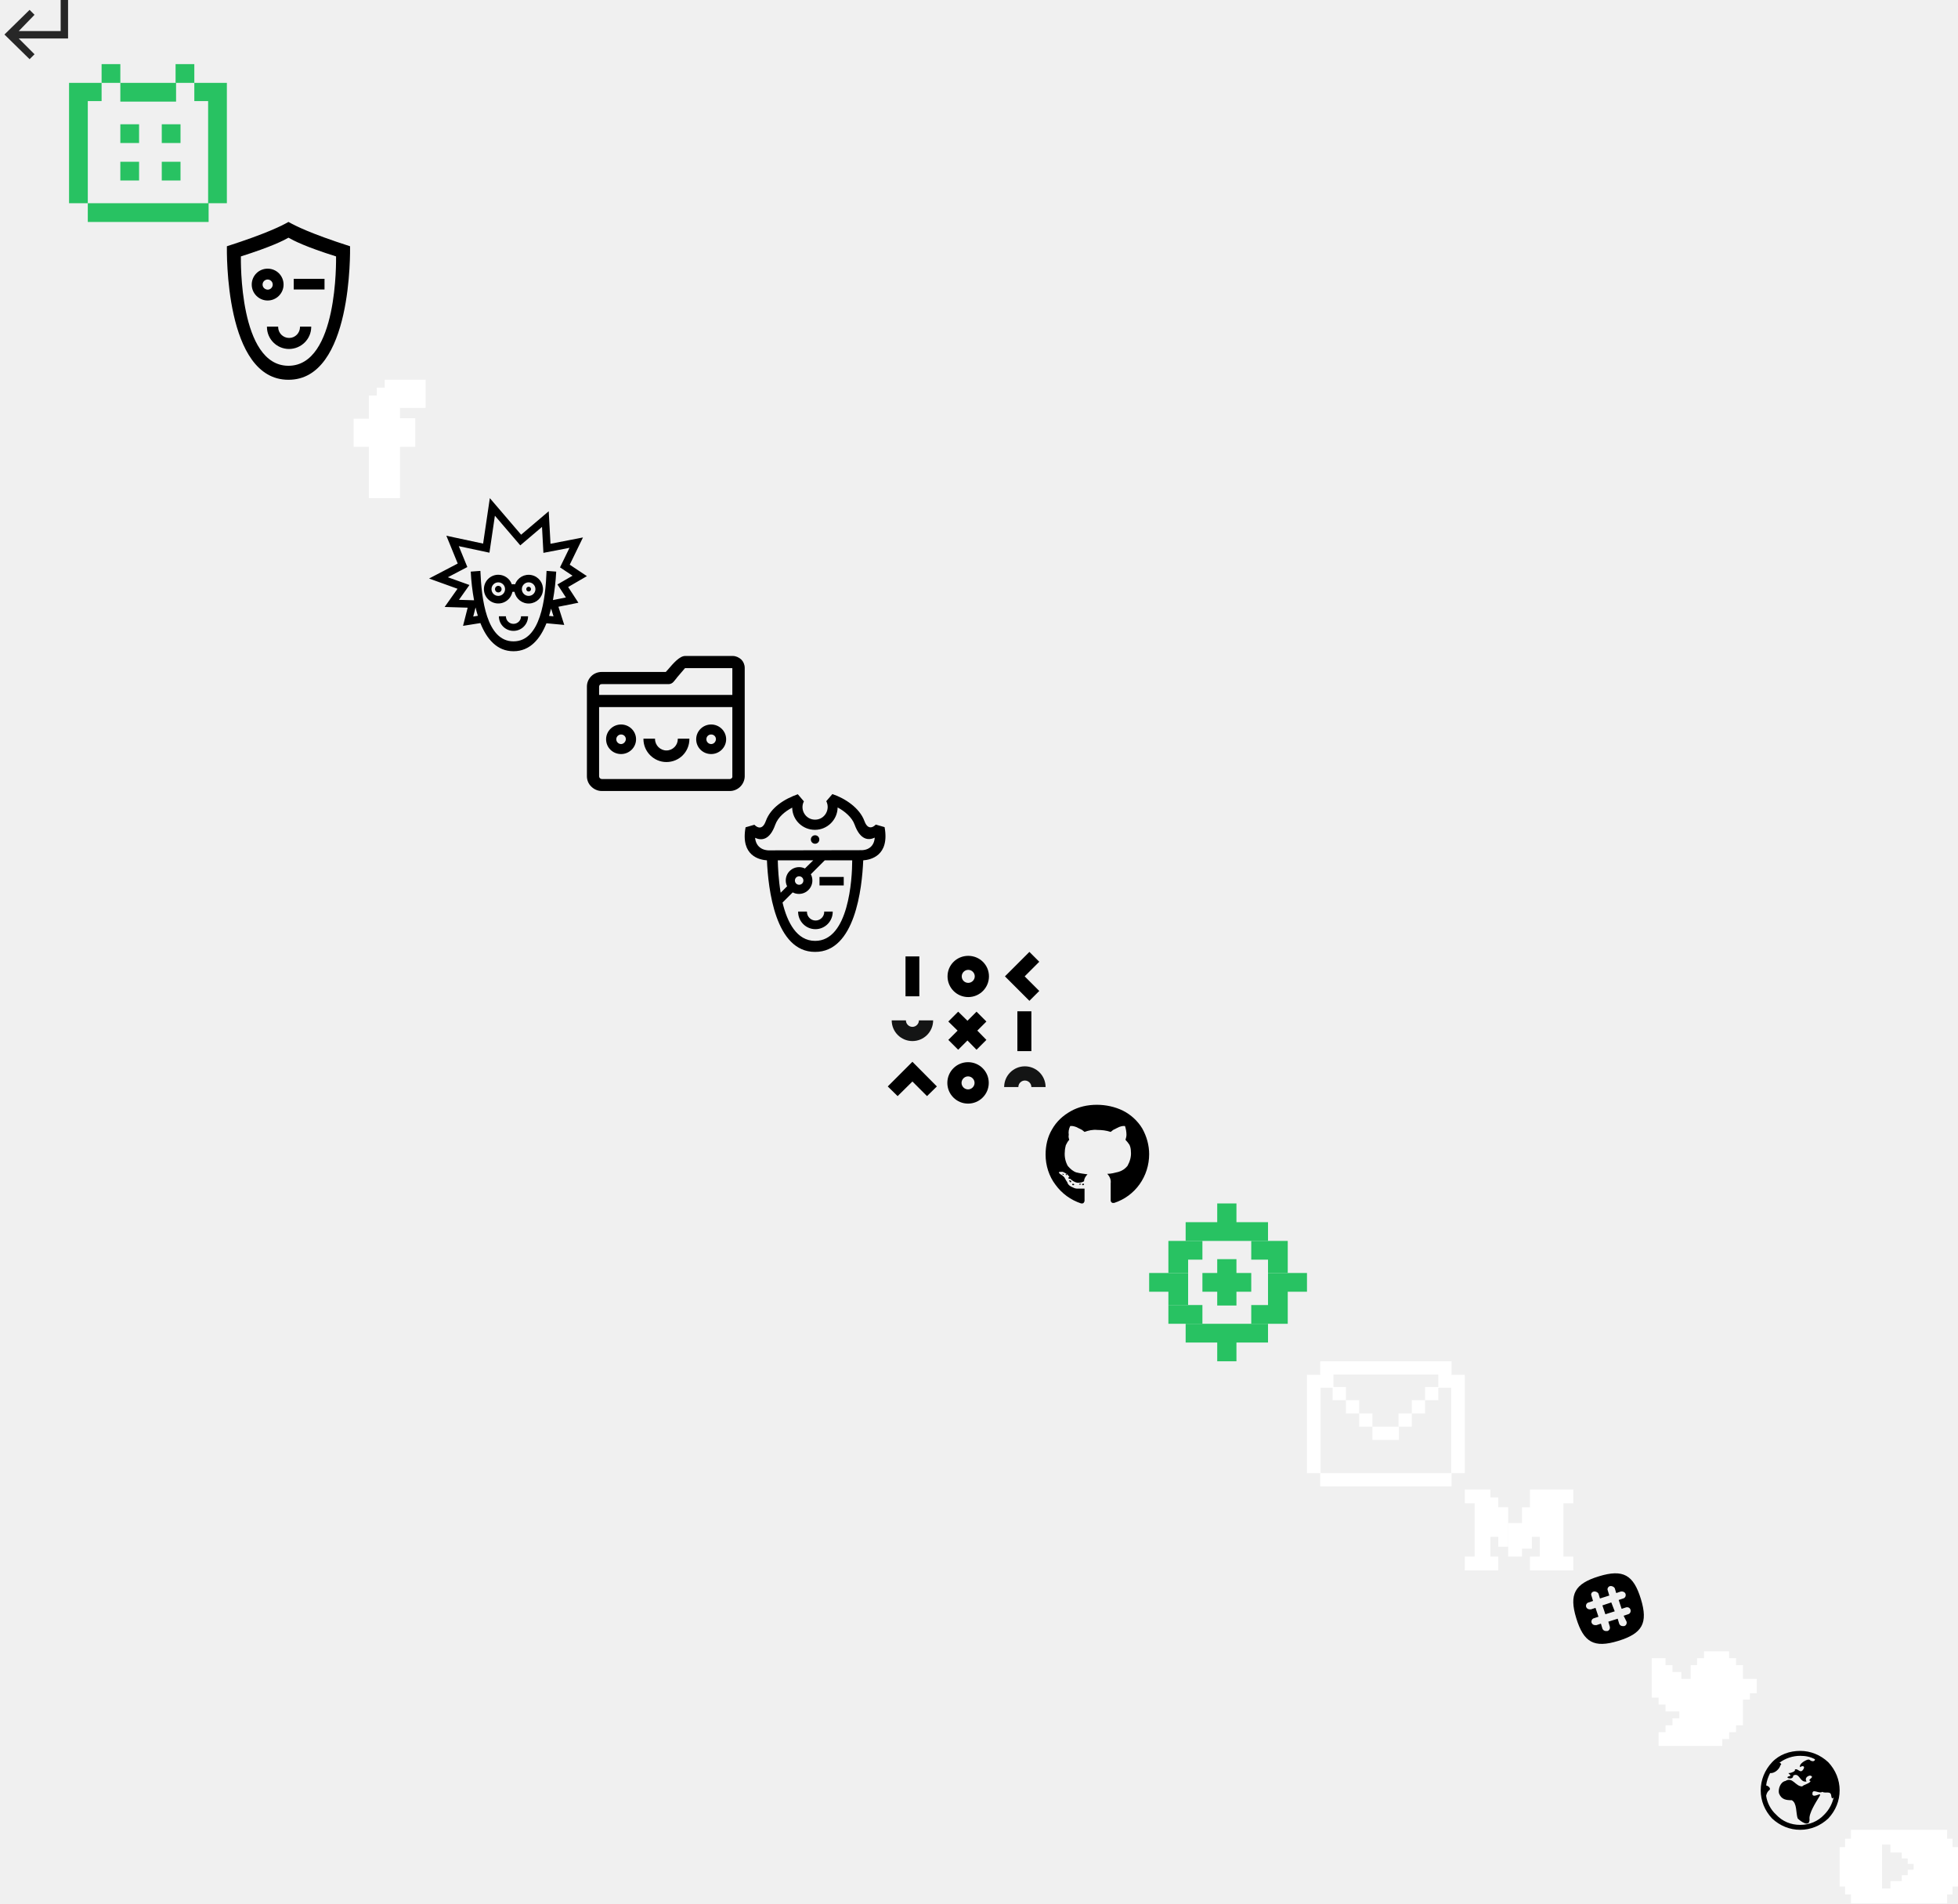
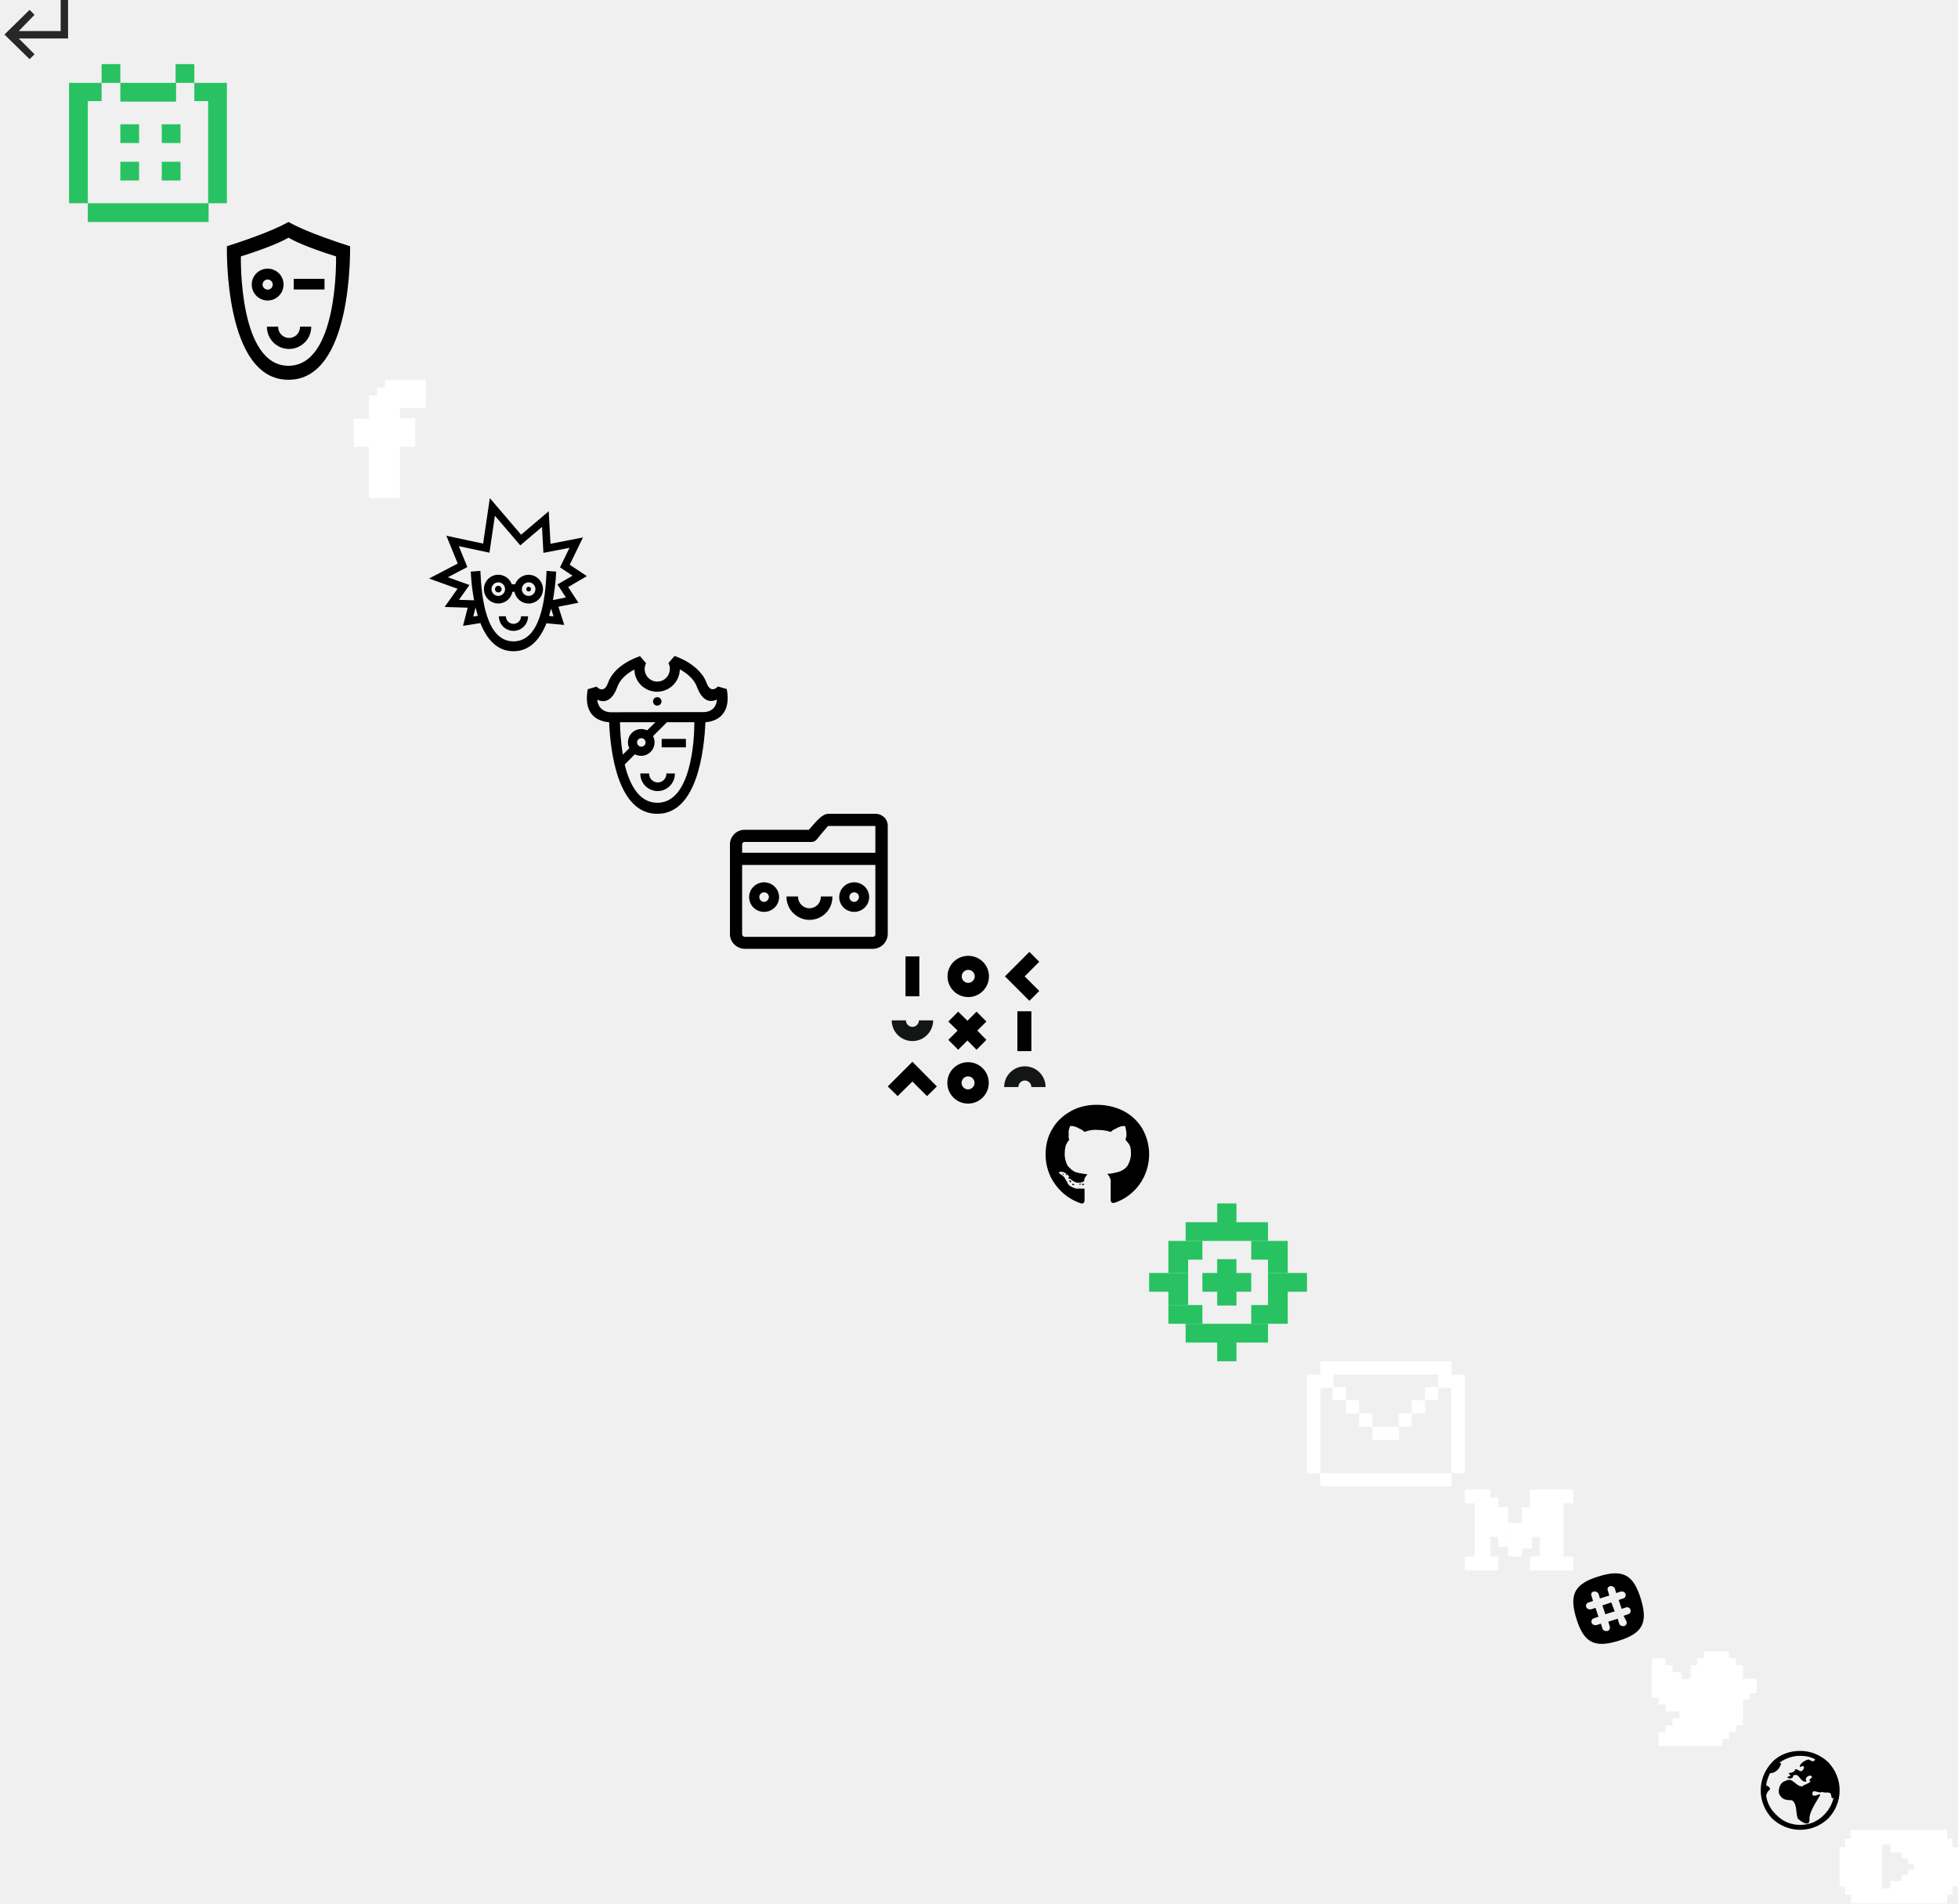
<svg xmlns="http://www.w3.org/2000/svg" width="397" height="386" viewBox="0 0 397 386">
  <svg version="1.1" id="arrow-link" width="14" height="13" xml:space="preserve" viewBox="0 0 14 13">
    <style>.ast0{fill:#272727}</style>
    <path class="ast0" d="M.9 7L6 2l1 1-3.2 3.3h8.5V0h1.5v7.8h-10L7 11l-1 1z" />
  </svg>
  <svg version="1.1" id="calendar" x="14" y="13" width="32" height="32" xml:space="preserve" viewBox="0 0 32 32">
    <style>.bst0{fill:#28c262}</style>
    <path class="bst0" d="M6.6 0h3.8v3.8H6.6zM10.4 12.2h3.8V16h-3.8zM18.8 12.2h3.8V16h-3.8zM10.4 19.8h3.8v3.8h-3.8zM18.8 19.8h3.8v3.8h-3.8zM10.4 3.8h11.3v3.8H10.4z" />
    <path class="bst0" d="M25.4 3.8V0h-3.8v3.8h3.8v3.7h2.8v20.7H32V3.8zM6.6 7.5V3.8H0v24.4h3.8V7.5zM3.8 28.2h24.5V32H3.8z" />
  </svg>
  <svg version="1.1" id="face" x="46" y="45" width="24.98" height="32" xml:space="preserve" viewBox="0 0 70.4 90.2">
    <style>.cst0{fill-rule:evenodd;clip-rule:evenodd}</style>
    <path class="cst0" d="M35.6 66.3c-3.5 0-6.3-2.8-6.3-6.3v-.2h-6.4v.2c0 7 5.7 12.6 12.6 12.6S48.2 67 48.2 60v-.2h-6.4v.2c0 3.5-2.8 6.3-6.2 6.3zM38.2 32.5h17.6v6.1H38.2z" />
    <path class="cst0" d="M8 19.7c17.6-5.6 24.2-9 27.2-10.7 3 1.7 9.7 5.2 27.2 10.7 0 2 1.1 62.5-27.2 62.5S8 21.7 8 19.7zm27.2 70.5c36.6.1 35.2-73.8 35.2-76.3C47.7 6.6 39.1 2.2 35.2 0 31.3 2.2 22.7 6.6 0 13.9c0 2.5-1.4 76.4 35.2 76.3z" />
    <path class="cst0" d="M23.3 26.7c-5.1 0-9.1 4.1-9.1 9.1s4.1 9.1 9.1 9.1 9.1-4.1 9.1-9.1-4-9.1-9.1-9.1zm-2.9 9.1c0-1.6 1.3-2.9 2.9-2.9 1.6 0 2.9 1.3 2.9 2.9s-1.3 2.9-2.9 2.9c-1.6-.1-2.9-1.3-2.9-2.9z" />
  </svg>
  <svg version="1.1" id="fb" x="71" y="77" width="16" height="24" xml:space="preserve" viewBox="0 0 16 24">
    <style>.dst0{fill:#fff}</style>
    <path class="dst0" d="M15.3 5.7V0H7v1.6H5.4v1.6H3.8v4.7H.7v5.7h3.1V24h6.3V13.6h3.1V7.8h-3.1V5.7h5.2z" />
  </svg>
  <svg width="32" height="31.04" viewBox="0 0 100 97" id="focus_1" x="87" y="101">
    <defs>
      <style>.ecls-1{fill-rule:evenodd}</style>
    </defs>
    <path class="ecls-1" d="M74.437 46.09c2.049.13 4.1.29 6.11.46a143.586 143.586 0 01-2.066 18.03l8.212-1.64-5.362-8.25 9.566-5.55-7.945-5.28 6.021-12.38-16.531 3.19-.89-16.45-13.77 11.7L41.7 11.13l-3.456 23.43-19.417-4.14 5.416 13.23-12.345 6.47 13.681 4.91-6.645 9.4 9.566.29a136.793 136.793 0 01-2.1-18.17c2.013-.17 4.044-.33 6.11-.46.677 17.63 3.865 44.68 20.966 44.65 17.119.03 20.307-26.89 20.966-44.65zM48.679 74.86a4.792 4.792 0 109.584 0h4.453a9.245 9.245 0 11-18.49 0h4.453zM77.305 70a96.874 96.874 0 01-1.282 4.62l2.832.27zm-2.939 9.28C70.394 89.24 63.928 97.02 53.471 97c-10.51.02-16.976-7.83-20.966-17.84l-10.991 1.75 2.939-11.51-14.589-.45 8.159-11.53L0 50.93l18.151-9.5-7.2-17.61 23.282 4.98L38.49 0l19.826 23.16L75.809 8.3l1.122 20.61 20.575-4-8.39 17.27L100 49.41l-11.881 6.91 6.484 9.95-12.647 2.54 3.687 11.52zm-43.464-4.73a77.968 77.968 0 01-1.461-5.32l-1.461 5.79zM63.09 56.14a1.505 1.505 0 11-1.514 1.51 1.5 1.5 0 011.514-1.51zm-19.238-7.6a9.1 9.1 0 018.568 6.04 9.235 9.235 0 012.1 0 9.1 9.1 0 11-.374 4.82 3.519 3.519 0 00-1.372 0 9.1 9.1 0 11-8.924-10.86zm0 4.81a4.3 4.3 0 104.293 4.3 4.3 4.3 0 00-4.293-4.3zm19.238 0a4.3 4.3 0 104.293 4.3 4.3 4.3 0 00-4.293-4.3zm-19.238 2.22a2.085 2.085 0 11-2.084 2.08 2.082 2.082 0 012.084-2.08z" />
  </svg>
-   <svg version="1.1" id="focus_2" x="119" y="133" width="32" height="27.42" xml:space="preserve" viewBox="0 0 79 67.7">
+   <svg version="1.1" id="focus_2" x="119" y="133" width="28.53" height="32" xml:space="preserve" viewBox="0 0 83 93.1">
    <style>.fst0{fill-rule:evenodd;clip-rule:evenodd}</style>
-     <path class="fst0" d="M77.3 1.8C76.1.7 74.6 0 73 0H49.2c-2.8 0-5.9 3.6-8.8 7l-.2.2-.7.8H7.4c-2 0-3.9.8-5.2 2.1C.8 11.5 0 13.3 0 15.3v44.9c0 2 .8 3.9 2.2 5.2 1.3 1.3 3.2 2.2 5.2 2.2h64.2c1.9 0 3.7-.8 5-2l.2-.2c1.3-1.3 2.2-3.2 2.2-5.2V6c0-1.7-.7-3.2-1.7-4.2zM7.4 14.1h33.5c1 0 1.9-.5 2.5-1.2.6-.7 1-1.2 1.4-1.7.1-.1.2-.2.2-.3 2-2.3 4.1-4.8 4.1-4.8h23.7v13.4H6.1v-4.2c0-.3.2-.7.4-.9.2-.2.6-.3.9-.3zm65.1 47.1s-.1 0 0 0c-.3.2-.6.4-.9.4H7.4c-.3 0-.7-.2-.9-.4-.2-.2-.4-.6-.4-.9V25.6h66.7v34.7c.1.3-.1.6-.3.9z" />
-     <path class="fst0" d="M45.5 41.6c0 3.1-2.5 5.7-5.7 5.7-3.1 0-5.7-2.6-5.7-5.7v-.2h-5.8v.2c0 6.3 5.2 11.5 11.5 11.5 6.4 0 11.5-5.1 11.5-11.5v-.2h-5.8v.2zM62.2 34.3c-4.1 0-7.5 3.3-7.5 7.4s3.3 7.4 7.5 7.4c4.1 0 7.5-3.3 7.5-7.4s-3.4-7.4-7.5-7.4zm0 9.8c-1.3 0-2.4-1.1-2.4-2.4 0-1.3 1-2.4 2.4-2.4 1.3 0 2.4 1 2.4 2.4-.1 1.3-1.1 2.4-2.4 2.4zM17.1 34.3c-4.1 0-7.5 3.3-7.5 7.4s3.3 7.4 7.5 7.4c4.1 0 7.5-3.3 7.5-7.4s-3.4-7.4-7.5-7.4zm0 9.8c-1.3 0-2.4-1.1-2.4-2.4 0-1.3 1.1-2.4 2.4-2.4 1.3 0 2.4 1 2.4 2.4-.1 1.3-1.2 2.4-2.4 2.4z" />
+     <path class="fst0" d="M46.9 69.5c0 2.8-2.3 5.1-5.1 5.1s-5.1-2.3-5.1-5.1v-.2h-5.2v.2c0 5.6 4.6 10.2 10.2 10.2s10.2-4.6 10.2-10.2v-.2h-5.2c.2.1.2.2.2.2zM44.1 48.9h14.3v5H44.1z" />
+     <path class="fst0" d="M82.5 19.5L77.3 18s-4.2 4.8-6.7-2.1C67.8 8.2 59.2 2.5 51.7 0l-3.6 4.2c2.5 4.8-.9 10.9-6.6 10.9s-9.1-6-6.6-10.8L31.3.1c-7.9 2.8-16 7.8-18.9 15.9-2.5 6.9-6.7 2.1-6.7 2.1L.5 19.6c-3.1 17 8.4 19.2 12.6 19.5.7 16.7 4.9 54.1 28.4 54 23.5.1 27.7-37.3 28.4-54 4.2-.3 15.7-2.6 12.6-19.6zM29.6 51c0-1.4 1.1-2.5 2.5-2.5s2.5 1.1 2.5 2.5-1.1 2.5-2.5 2.5-2.5-1.1-2.5-2.5zm5.9-7.1c-1-.5-2.2-.8-3.4-.8-4.4 0-7.9 3.5-7.9 7.9 0 1.2.3 2.4.8 3.4l-3.8 3.8c-1.3-7.7-1.6-15-1.7-19.1h20.9l-4.9 4.8zm6 42.7c-10.8 0-16.4-10.9-19.2-22.6l6-6c1.1.6 2.4.9 3.7.9 4.4 0 7.9-3.6 7.9-7.9 0-1.3-.3-2.6-.9-3.7l8.2-8.2h16.2c0 11.1-2.1 47.6-21.9 47.5zm27.2-53.5l-54.4.1s-7.4.4-8.2-7.4c3.6 1.7 8.6 1.6 11.9-7.7 1.7-4.6 5.8-7.9 10-10.1.1 7.3 6.1 13.1 13.4 13.1 7.3 0 13.3-5.9 13.4-13.2 4 2.1 8.5 5.8 10 10.1 3.4 9.3 8.3 9.4 11.9 7.7-.6 7.9-8 7.4-8 7.4z" />
+     <path class="fst0" d="M41.5 24.3c-1.4 0-2.5 1.1-2.5 2.5s1.1 2.5 2.5 2.5 2.5-1.1 2.5-2.5-1.1-2.5-2.5-2.5z" />
  </svg>
-   <svg version="1.1" id="focus_3" x="151" y="161" width="28.53" height="32" xml:space="preserve" viewBox="0 0 83 93.1">
+   <svg version="1.1" id="focus_3" x="148" y="165" width="32" height="27.42" xml:space="preserve" viewBox="0 0 79 67.7">
    <style>.gst0{fill-rule:evenodd;clip-rule:evenodd}</style>
-     <path class="gst0" d="M46.9 69.5c0 2.8-2.3 5.1-5.1 5.1s-5.1-2.3-5.1-5.1v-.2h-5.2v.2c0 5.6 4.6 10.2 10.2 10.2s10.2-4.6 10.2-10.2v-.2h-5.2c.2.1.2.2.2.2zM44.1 48.9h14.3v5H44.1z" />
-     <path class="gst0" d="M82.5 19.5L77.3 18s-4.2 4.8-6.7-2.1C67.8 8.2 59.2 2.5 51.7 0l-3.6 4.2c2.5 4.8-.9 10.9-6.6 10.9s-9.1-6-6.6-10.8L31.3.1c-7.9 2.8-16 7.8-18.9 15.9-2.5 6.9-6.7 2.1-6.7 2.1L.5 19.6c-3.1 17 8.4 19.2 12.6 19.5.7 16.7 4.9 54.1 28.4 54 23.5.1 27.7-37.3 28.4-54 4.2-.3 15.7-2.6 12.6-19.6zM29.6 51c0-1.4 1.1-2.5 2.5-2.5s2.5 1.1 2.5 2.5-1.1 2.5-2.5 2.5-2.5-1.1-2.5-2.5zm5.9-7.1c-1-.5-2.2-.8-3.4-.8-4.4 0-7.9 3.5-7.9 7.9 0 1.2.3 2.4.8 3.4l-3.8 3.8c-1.3-7.7-1.6-15-1.7-19.1h20.9l-4.9 4.8zm6 42.7c-10.8 0-16.4-10.9-19.2-22.6l6-6c1.1.6 2.4.9 3.7.9 4.4 0 7.9-3.6 7.9-7.9 0-1.3-.3-2.6-.9-3.7l8.2-8.2h16.2c0 11.1-2.1 47.6-21.9 47.5zm27.2-53.5l-54.4.1s-7.4.4-8.2-7.4c3.6 1.7 8.6 1.6 11.9-7.7 1.7-4.6 5.8-7.9 10-10.1.1 7.3 6.1 13.1 13.4 13.1 7.3 0 13.3-5.9 13.4-13.2 4 2.1 8.5 5.8 10 10.1 3.4 9.3 8.3 9.4 11.9 7.7-.6 7.9-8 7.4-8 7.4z" />
-     <path class="gst0" d="M41.5 24.3c-1.4 0-2.5 1.1-2.5 2.5s1.1 2.5 2.5 2.5 2.5-1.1 2.5-2.5-1.1-2.5-2.5-2.5z" />
+     <path class="gst0" d="M77.3 1.8C76.1.7 74.6 0 73 0H49.2c-2.8 0-5.9 3.6-8.8 7l-.2.2-.7.8H7.4c-2 0-3.9.8-5.2 2.1C.8 11.5 0 13.3 0 15.3v44.9c0 2 .8 3.9 2.2 5.2 1.3 1.3 3.2 2.2 5.2 2.2h64.2c1.9 0 3.7-.8 5-2l.2-.2c1.3-1.3 2.2-3.2 2.2-5.2V6c0-1.7-.7-3.2-1.7-4.2zM7.4 14.1h33.5c1 0 1.9-.5 2.5-1.2.6-.7 1-1.2 1.4-1.7.1-.1.2-.2.2-.3 2-2.3 4.1-4.8 4.1-4.8h23.7v13.4H6.1v-4.2c0-.3.2-.7.4-.9.2-.2.6-.3.9-.3zm65.1 47.1s-.1 0 0 0c-.3.2-.6.4-.9.4H7.4c-.3 0-.7-.2-.9-.4-.2-.2-.4-.6-.4-.9V25.6h66.7v34.7c.1.3-.1.6-.3.9z" />
+     <path class="gst0" d="M45.5 41.6c0 3.1-2.5 5.7-5.7 5.7-3.1 0-5.7-2.6-5.7-5.7v-.2h-5.8v.2c0 6.3 5.2 11.5 11.5 11.5 6.4 0 11.5-5.1 11.5-11.5v-.2h-5.8v.2zM62.2 34.3c-4.1 0-7.5 3.3-7.5 7.4s3.3 7.4 7.5 7.4c4.1 0 7.5-3.3 7.5-7.4s-3.4-7.4-7.5-7.4zm0 9.8c-1.3 0-2.4-1.1-2.4-2.4 0-1.3 1-2.4 2.4-2.4 1.3 0 2.4 1 2.4 2.4-.1 1.3-1.1 2.4-2.4 2.4zM17.1 34.3c-4.1 0-7.5 3.3-7.5 7.4s3.3 7.4 7.5 7.4c4.1 0 7.5-3.3 7.5-7.4s-3.4-7.4-7.5-7.4zm0 9.8c-1.3 0-2.4-1.1-2.4-2.4 0-1.3 1.1-2.4 2.4-2.4 1.3 0 2.4 1 2.4 2.4-.1 1.3-1.2 2.4-2.4 2.4z" />
  </svg>
  <svg version="1.1" id="focus_4" x="180" y="193" width="32" height="30.76" xml:space="preserve" viewBox="0 0 80 76.9">
    <style>.hst0{fill:#141515}.hst0,.hst1{fill-rule:evenodd;clip-rule:evenodd}</style>
    <path class="hst0" d="M2 34.7c0 5.8 4.7 10.5 10.5 10.5S23 40.5 23 34.7h-7.2c0 1.8-1.5 3.3-3.3 3.3-1.8 0-3.3-1.5-3.3-3.3H2zM59 68.5C59 62.7 63.7 58 69.5 58S80 62.7 80 68.5h-7.2c0-1.8-1.5-3.3-3.3-3.3-1.8 0-3.3 1.5-3.3 3.3H59z" />
    <path class="hst1" d="M9 2.3h7v20.2H9zM65.7 30.1h7.1v20.2h-7.1zM76.8 19.8l-5 5-12.4-12.4L71.8 0l5 5-7.4 7.4zM19.9 73.1l5-4.9-12.4-12.5L0 68.2l5 4.9 7.5-7.4zM30.7 44.6l5 5 4.7-4.7 4.6 4.7 5-5-4.6-4.7 4.6-4.6-5-5-4.6 4.6-4.7-4.6-5 5 4.7 4.6zM40.8 2C35 2 30.3 6.6 30.3 12.4c0 5.8 4.7 10.5 10.5 10.5s10.5-4.7 10.5-10.5S46.6 2 40.8 2zm-3.3 10.4c0-1.8 1.5-3.3 3.3-3.3 1.8 0 3.3 1.5 3.3 3.3 0 1.8-1.5 3.3-3.3 3.3-1.8 0-3.3-1.4-3.3-3.3zM40.7 55.9c-5.8 0-10.5 4.7-10.5 10.5s4.7 10.5 10.5 10.5 10.5-4.7 10.5-10.5-4.7-10.5-10.5-10.5zm-3.3 10.5c0-1.8 1.5-3.3 3.3-3.3s3.3 1.5 3.3 3.3c0 1.8-1.5 3.3-3.3 3.3s-3.3-1.5-3.3-3.3z" />
  </svg>
  <svg version="1.1" id="gh" x="212" y="224" width="21" height="20" xml:space="preserve" viewBox="0 0 21 20">
    <style>.ist0{fill-rule:evenodd;clip-rule:evenodd}</style>
    <path id="iФигура_18_копия_3" class="ist0" d="M3.6 14h-.2l.1.2h.2l-.1-.2m.5 0v.2l.2.1v-.2l-.2-.1m.8 1.3h-.1v.1l.1.2c0 .1.1.1.2.1 0 0 .1 0 .1-.1v-.1l-.1-.1-.2-.1m2.7.7c-.1 0-.2.1-.2.2l.1.1h.1c.1 0 .2-.1.2-.2s-.1-.1-.2-.1M7 16c-.1 0-.2 0-.2.1s.1.1.2.1.2-.1.2-.2H7m-1.4 0c-.1 0-.1 0-.2.1v.1l.1.1h.2l.1-.1c0-.1 0-.1-.2-.2.1 0 0 0 0 0m4.8-16C8.5 0 6.7.4 5.1 1.3 3.5 2.2 2.2 3.4 1.3 5 .4 6.5 0 8.3 0 10.1c0 2.2.7 4.4 2 6.1C3.3 18 5.1 19.3 7.2 20h.2c.1 0 .2 0 .3-.1.1-.1.2-.3.2-.4V17H6.4c-.4 0-.8-.2-1.2-.4-.4-.2-.7-.5-.8-.9l-.2-.3c-.1-.2-.3-.5-.4-.7-.2-.2-.4-.4-.6-.5l-.3-.2c-.1-.1-.2-.2-.2-.3 0-.1.2-.1.5-.1h.3l.6.3c.3.2.5.4.7.7v.1h-.1c-.1 0-.1.1 0 .3H5c.4.4.9.7 1.4.8h.3c.4 0 .8-.1 1.1-.3 0-.5.3-1 .7-1.4-.8-.1-1.5-.2-2.3-.4-.6-.2-1.2-.7-1.7-1.3-.5-.9-.7-1.9-.6-2.9 0-.4.1-.9.2-1.3.2-.4.4-.8.7-1.1-.1-.3-.2-.7-.1-1-.1-.6 0-1.2.3-1.8h.3c.3 0 .6.1.9.2l1.2.6.5.4c.8-.3 1.7-.5 2.6-.4.9 0 1.8.1 2.7.4l.5-.4 1.2-.6c.3-.1.6-.2.9-.2h.3c.2.6.3 1.2.3 1.8 0 .3-.1.7-.2 1 .3.3.6.7.8 1 .2.4.3.9.3 1.4.1 1-.2 2-.7 2.9-.5.6-1.1 1-1.8 1.2-.8.2-1.5.4-2.3.4.5.5.8 1.2.7 1.9v3.5c0 .2.1.3.2.4.1.1.2.1.3.1h.2c4.3-1.4 7.1-5.4 7.1-9.9 0-1.8-.5-3.6-1.4-5.2-.9-1.5-2.3-2.8-3.9-3.6C14.1.4 12.2 0 10.4 0" />
  </svg>
  <svg version="1.1" id="location" x="233" y="244" width="32" height="32" xml:space="preserve" viewBox="0 0 32 32">
    <style>.jst0{fill:#28c262}</style>
    <path class="jst0" d="M24.1 3.8h-6.4V0h-3.9v3.8H7.4v3.8h16.7zM7.4 28.2h6.4V32h3.9v-3.8h6.4v-3.8H7.4z" />
    <path class="jst0" d="M3.9 20.6h6.9v3.8H3.9zM7.9 11.4h2.9V7.6H3.9v6.5h4z" />
    <path class="jst0" d="M7.9 17.9v-3.8h-4v6.5h4zM17.7 20.7v-2.8h3v-3.8h-3v-2.8h-3.9v2.8h-3v3.8h3v2.8zM28.1 14.1H32v3.8h-3.9zM0 14.1h3.9v3.8H0zM24.1 17.9v2.7h-3.4v3.8h7.4V14.1h-4z" />
    <path class="jst0" d="M20.7 11.4h3.4v2.7h4V7.6h-7.4z" />
  </svg>
  <svg width="32" height="25.48" fill="none" viewBox="0 0 103 82" id="mail" x="265" y="276">
    <path fill="#fff" d="M0 8.868h8.868v64.119H0zM94.349 0v8.651H8.65V.001zM94.348 72.987v8.651H8.65v-8.65zM60.016 42.714v8.651H42.714v-8.65zM42.714 34.063v8.651h-8.651v-8.65zM34.063 25.413v8.65h-8.651v-8.65zM25.412 16.761v8.651h-8.65v-8.65z" />
    <path fill="#fff" d="M17.302 8.651v8.651H8.65v-8.65zM94.349 8.652v8.65h-8.651v-8.65zM85.698 16.761v8.651h-8.65v-8.651zM77.047 25.412v8.651h-8.651v-8.65zM68.397 34.063v8.651h-8.651v-8.65z" />
    <path fill="#fff" d="M94.133 8.868h8.868v64.119h-8.868z" />
  </svg>
  <svg version="1.1" id="med" x="297" y="302" width="22" height="17" xml:space="preserve" viewBox="0 0 22 17">
    <style>.lst0{fill:#fff}</style>
    <path class="lst0" d="M22 2.8V0h-8.8v3.6h-1.6v3.2H8.8v6.8h2.8V12h2V9.6h1.6v4h-2v2.8H22v-2.8h-2V2.8h2zM5.2 2.8V0H0v2.8h2v10.8H0v2.8h6.8v-2.8H5.2V2.8z" />
    <path class="lst0" d="M6.8 1.6H5.2v8h1.6v2h2v-8h-2v-2z" />
  </svg>
  <svg version="1.1" id="sl" x="319" y="319" width="14.2" height="14.2" xml:space="preserve" viewBox="0 0 14.2 14.2">
    <style>.mst0{fill-rule:evenodd;clip-rule:evenodd}</style>
    <path id="mskack" class="mst0" d="M5.2.6c4.9-1.5 7-.3 8.5 4.6s.3 7-4.6 8.5-7 .3-8.5-4.6-.3-7 4.6-8.5zm5 8l.9-.3c.4-.1.6-.5.5-.9s-.5-.6-.9-.5l-.9.3-.6-1.8.9-.3c.4-.1.6-.5.5-.9s-.6-.6-1-.5l-.9.3-.3-1c-.2-.3-.6-.5-1-.4-.3.1-.6.5-.4.9l.3 1-1.9.6-.3-1c-.2-.3-.6-.5-1-.4s-.6.5-.4.9l.3 1-.9.3c-.4.1-.6.5-.5.9.1.3.4.5.7.5h.3l.9-.3.6 1.8-.9.3c-.4.1-.6.5-.5.9.1.3.4.5.7.5h.3l.9-.3.3 1c.1.3.4.5.7.5h.3c.4-.1.6-.5.5-.9l-.3-1L9 9.2l.3 1c.1.3.4.5.7.5h.3c.4-.1.6-.5.5-.9l-.6-1.2zm-1.8-.9l-1.9.6-.6-1.8 1.8-.6.7 1.8z" />
  </svg>
  <svg version="1.1" id="tw" x="334" y="334" width="23" height="21" xml:space="preserve" viewBox="0 0 23 21">
    <style>.nst0{fill:#fff}</style>
    <path class="nst0" d="M19.4 6.4V3.6H18V2.2h-1.4V.8h-5.1v1.4h-1.4v1.4H8.8v2.8H6.9V5H5.1V3.6H3.7V2.2H.9v8h1.4v1.4h1.4V13h2.8v1.4H5.1v1.4H3.7v1.4H2.3V20h12.9v-1.4h1.4v-1.4H18v-1.4h1.4v-5.2h1.4V9.3h1.4V6.4h-2.8z" />
  </svg>
  <svg width="16" height="16" viewBox="0 0 16 16" id="we" x="357" y="355">
    <path d="M13.7 2.3C15.2 3.9 16 5.9 16 8s-.8 4.1-2.3 5.7C12.1 15.2 10.1 16 8 16s-4.1-.8-5.7-2.3C.8 12.1 0 10.1 0 8s.8-4.1 2.3-5.7S5.9 0 8 0s4.1.8 5.7 2.3zm-.8 10.6c1-1 1.6-2.2 1.9-3.5-.2.3-.4.4-.5-.3-.1-1.1-1.2-.4-1.8-.8-.7.5-2.2-.9-2 .6.4.7 2.2-.9 1.3.5-.6 1-2.1 3.3-1.9 4.5 0 1.7-1.8.4-2.4-.2-.4-1.1-.1-3.1-1.2-3.7-1.1 0-2.1-.1-2.6-1.4-.2-.9.3-2.3 1.3-2.5 1.5-.9 2 1.1 3.4 1.1.4-.4 1.6-.6 1.7-1.1-.9-.2 1.1-.8-.1-1.1-.7.1-1.1.7-.7 1.2-1.4.3-1.4-1.9-2.7-1.2 0 1.1-2.1.4-.7.1.5-.1-.7-.7-.1-.6.3 0 1.4-.4 1.1-.7.6-.4 1.1.9 1.7 0 .5-.7-.1-.9-.6-.5-.3-.4.5-1.1 1.2-1.4.2-.1.5-.2.7-.1.4.4 1.1.4 1.1-.1-.9-.5-1.9-.7-3-.7-1.5 0-3 .5-4.2 1.4.3.1.5.3.2.5-.2.8-1.2 1.7-2.1 1.6-.4.8-.7 1.6-.8 2.5.7.2.9.7.7.9-.4.3-.6.7-.7 1.2.2 1.4.9 2.8 2 3.8C4.4 14.3 6.1 15 8 15s3.6-.7 4.9-2.1z" />
  </svg>
  <svg version="1.1" id="yt" x="373" y="371" width="24" height="15" xml:space="preserve" viewBox="0 0 24 15">
    <style>.pst0{fill:#fff}</style>
    <path class="pst0" d="M22.9 3.5V1.8h-1.1V0H2.3v1.8H1.1v1.7H0v8h1.1v1.6h1.2v1.8h19.5v-1.8h1.1v-1.6H24v-8h-1.1zM15 8.1h-1.2v1.1h-1.2v1.2h-2.3v1.5H8.6V3h1.7v1.6h2.3v1.2h1.2v1.1H15v1.2z" />
  </svg>
</svg>
